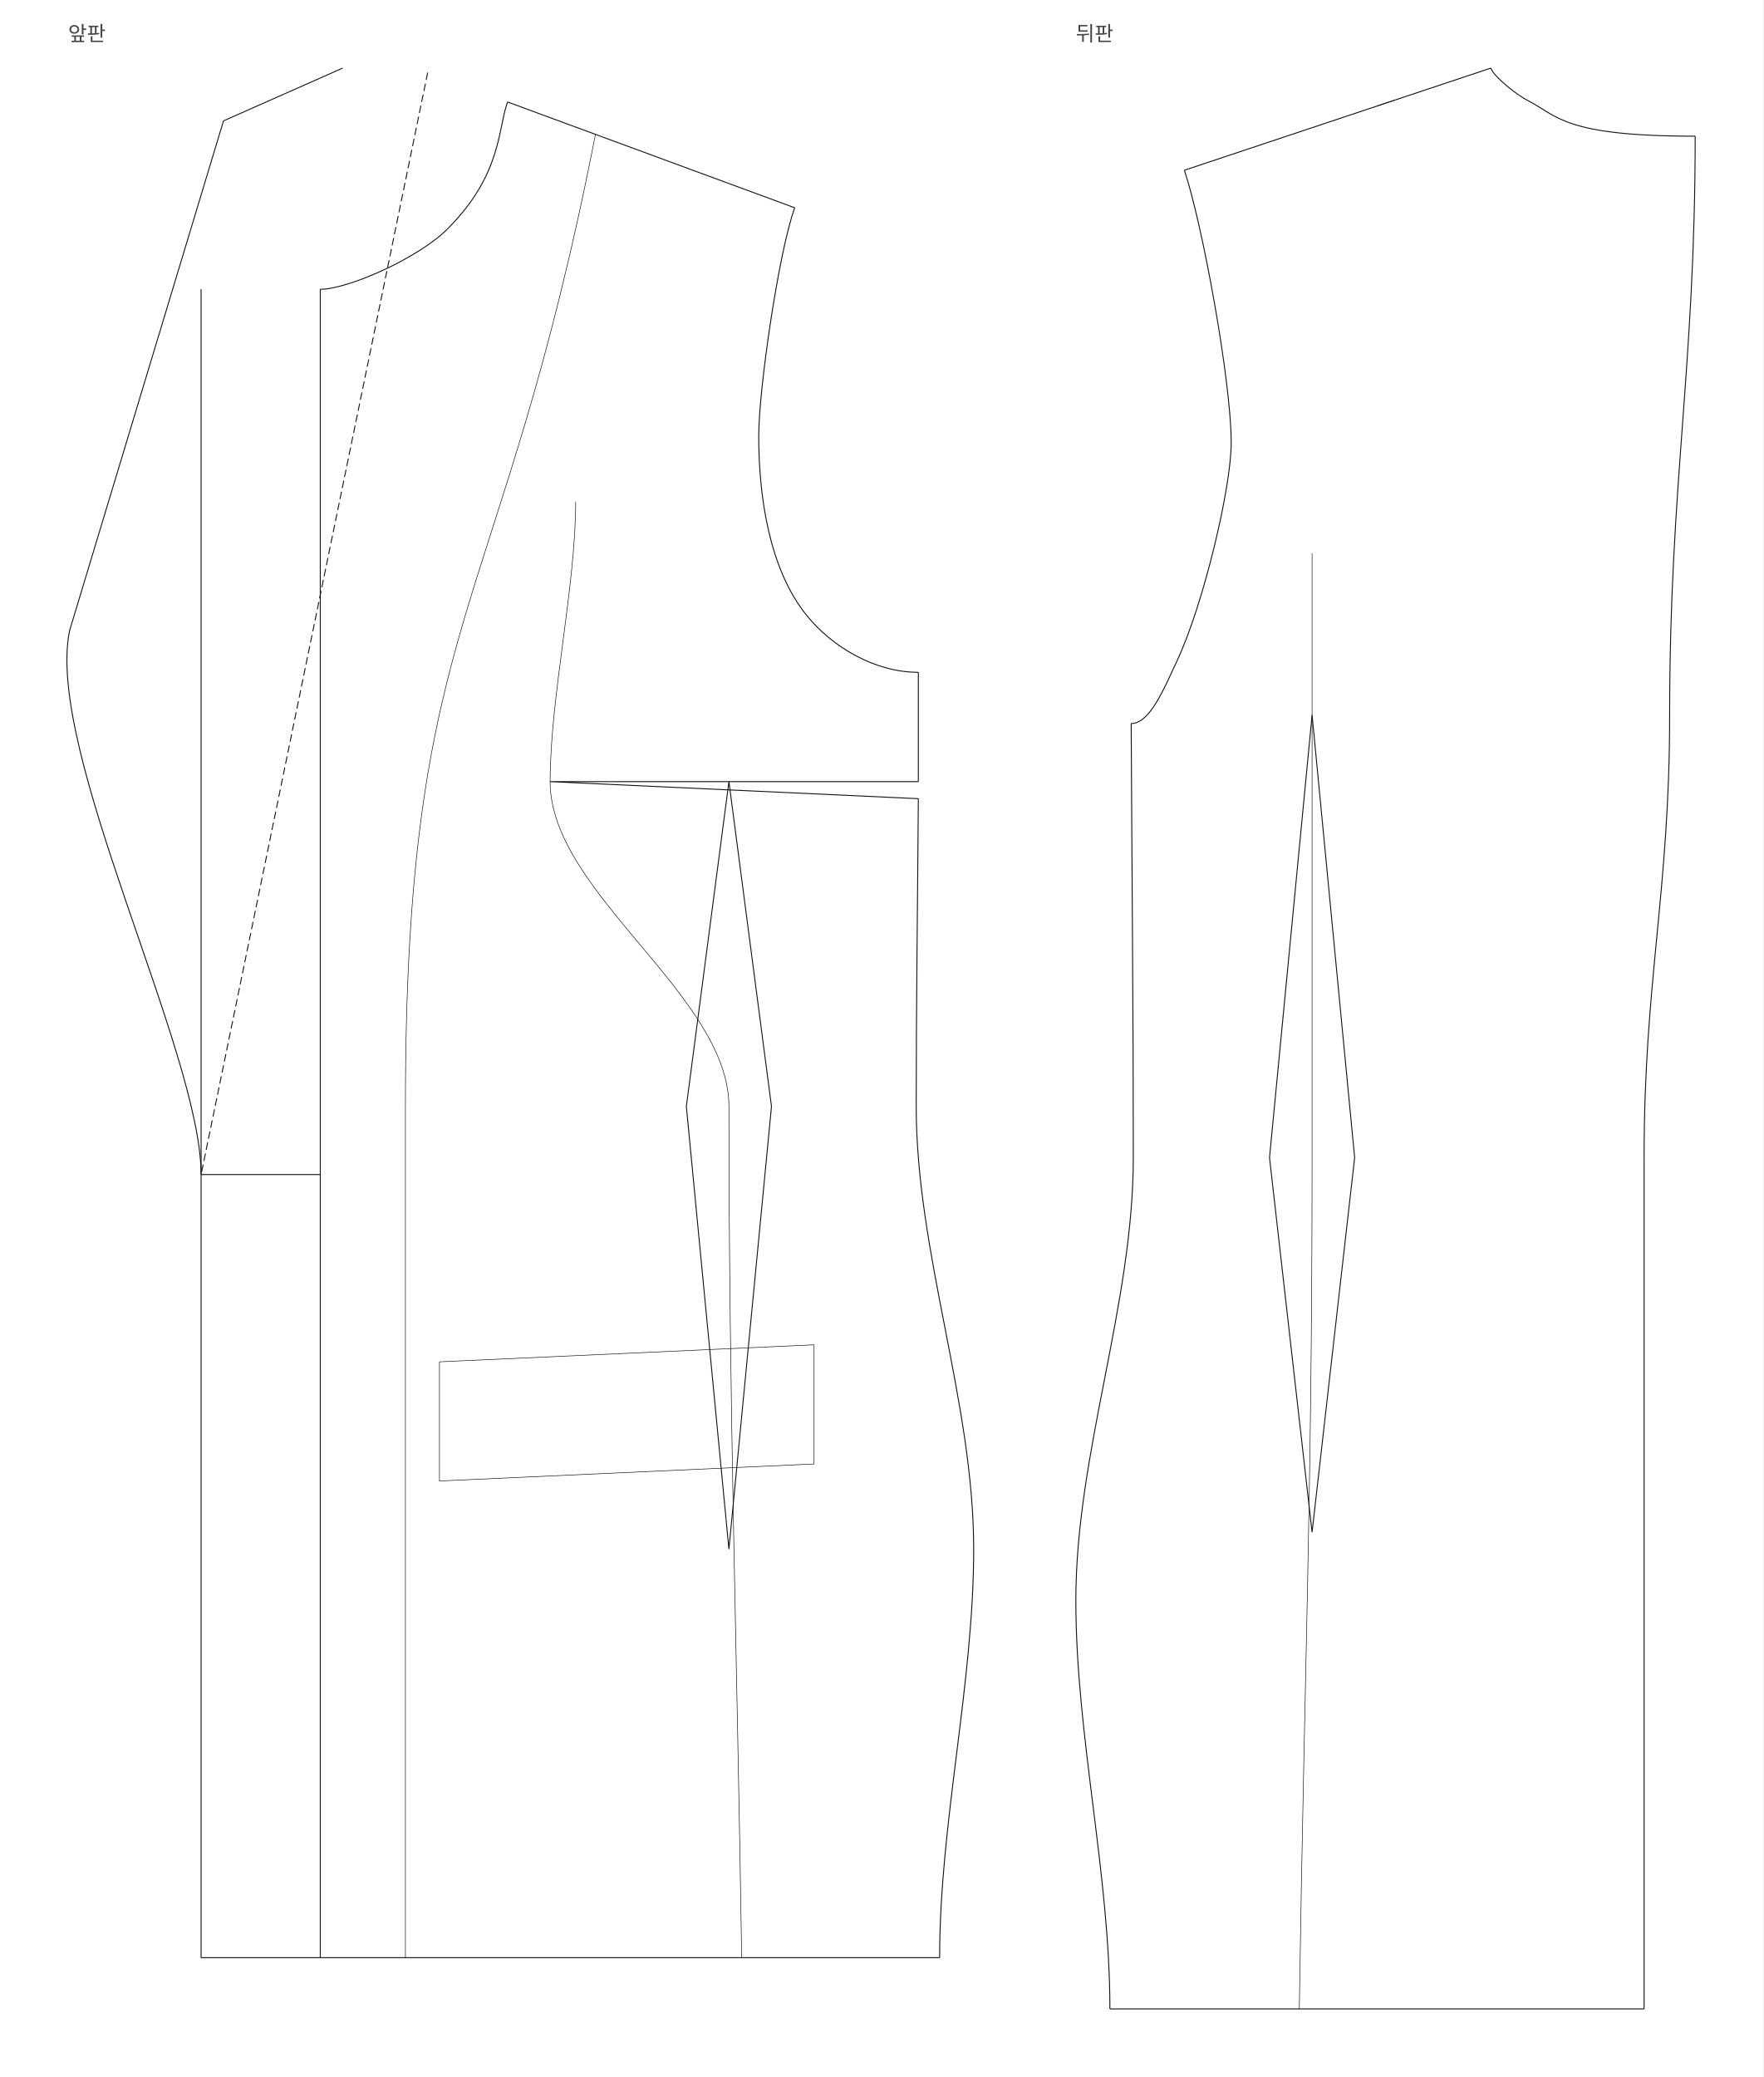
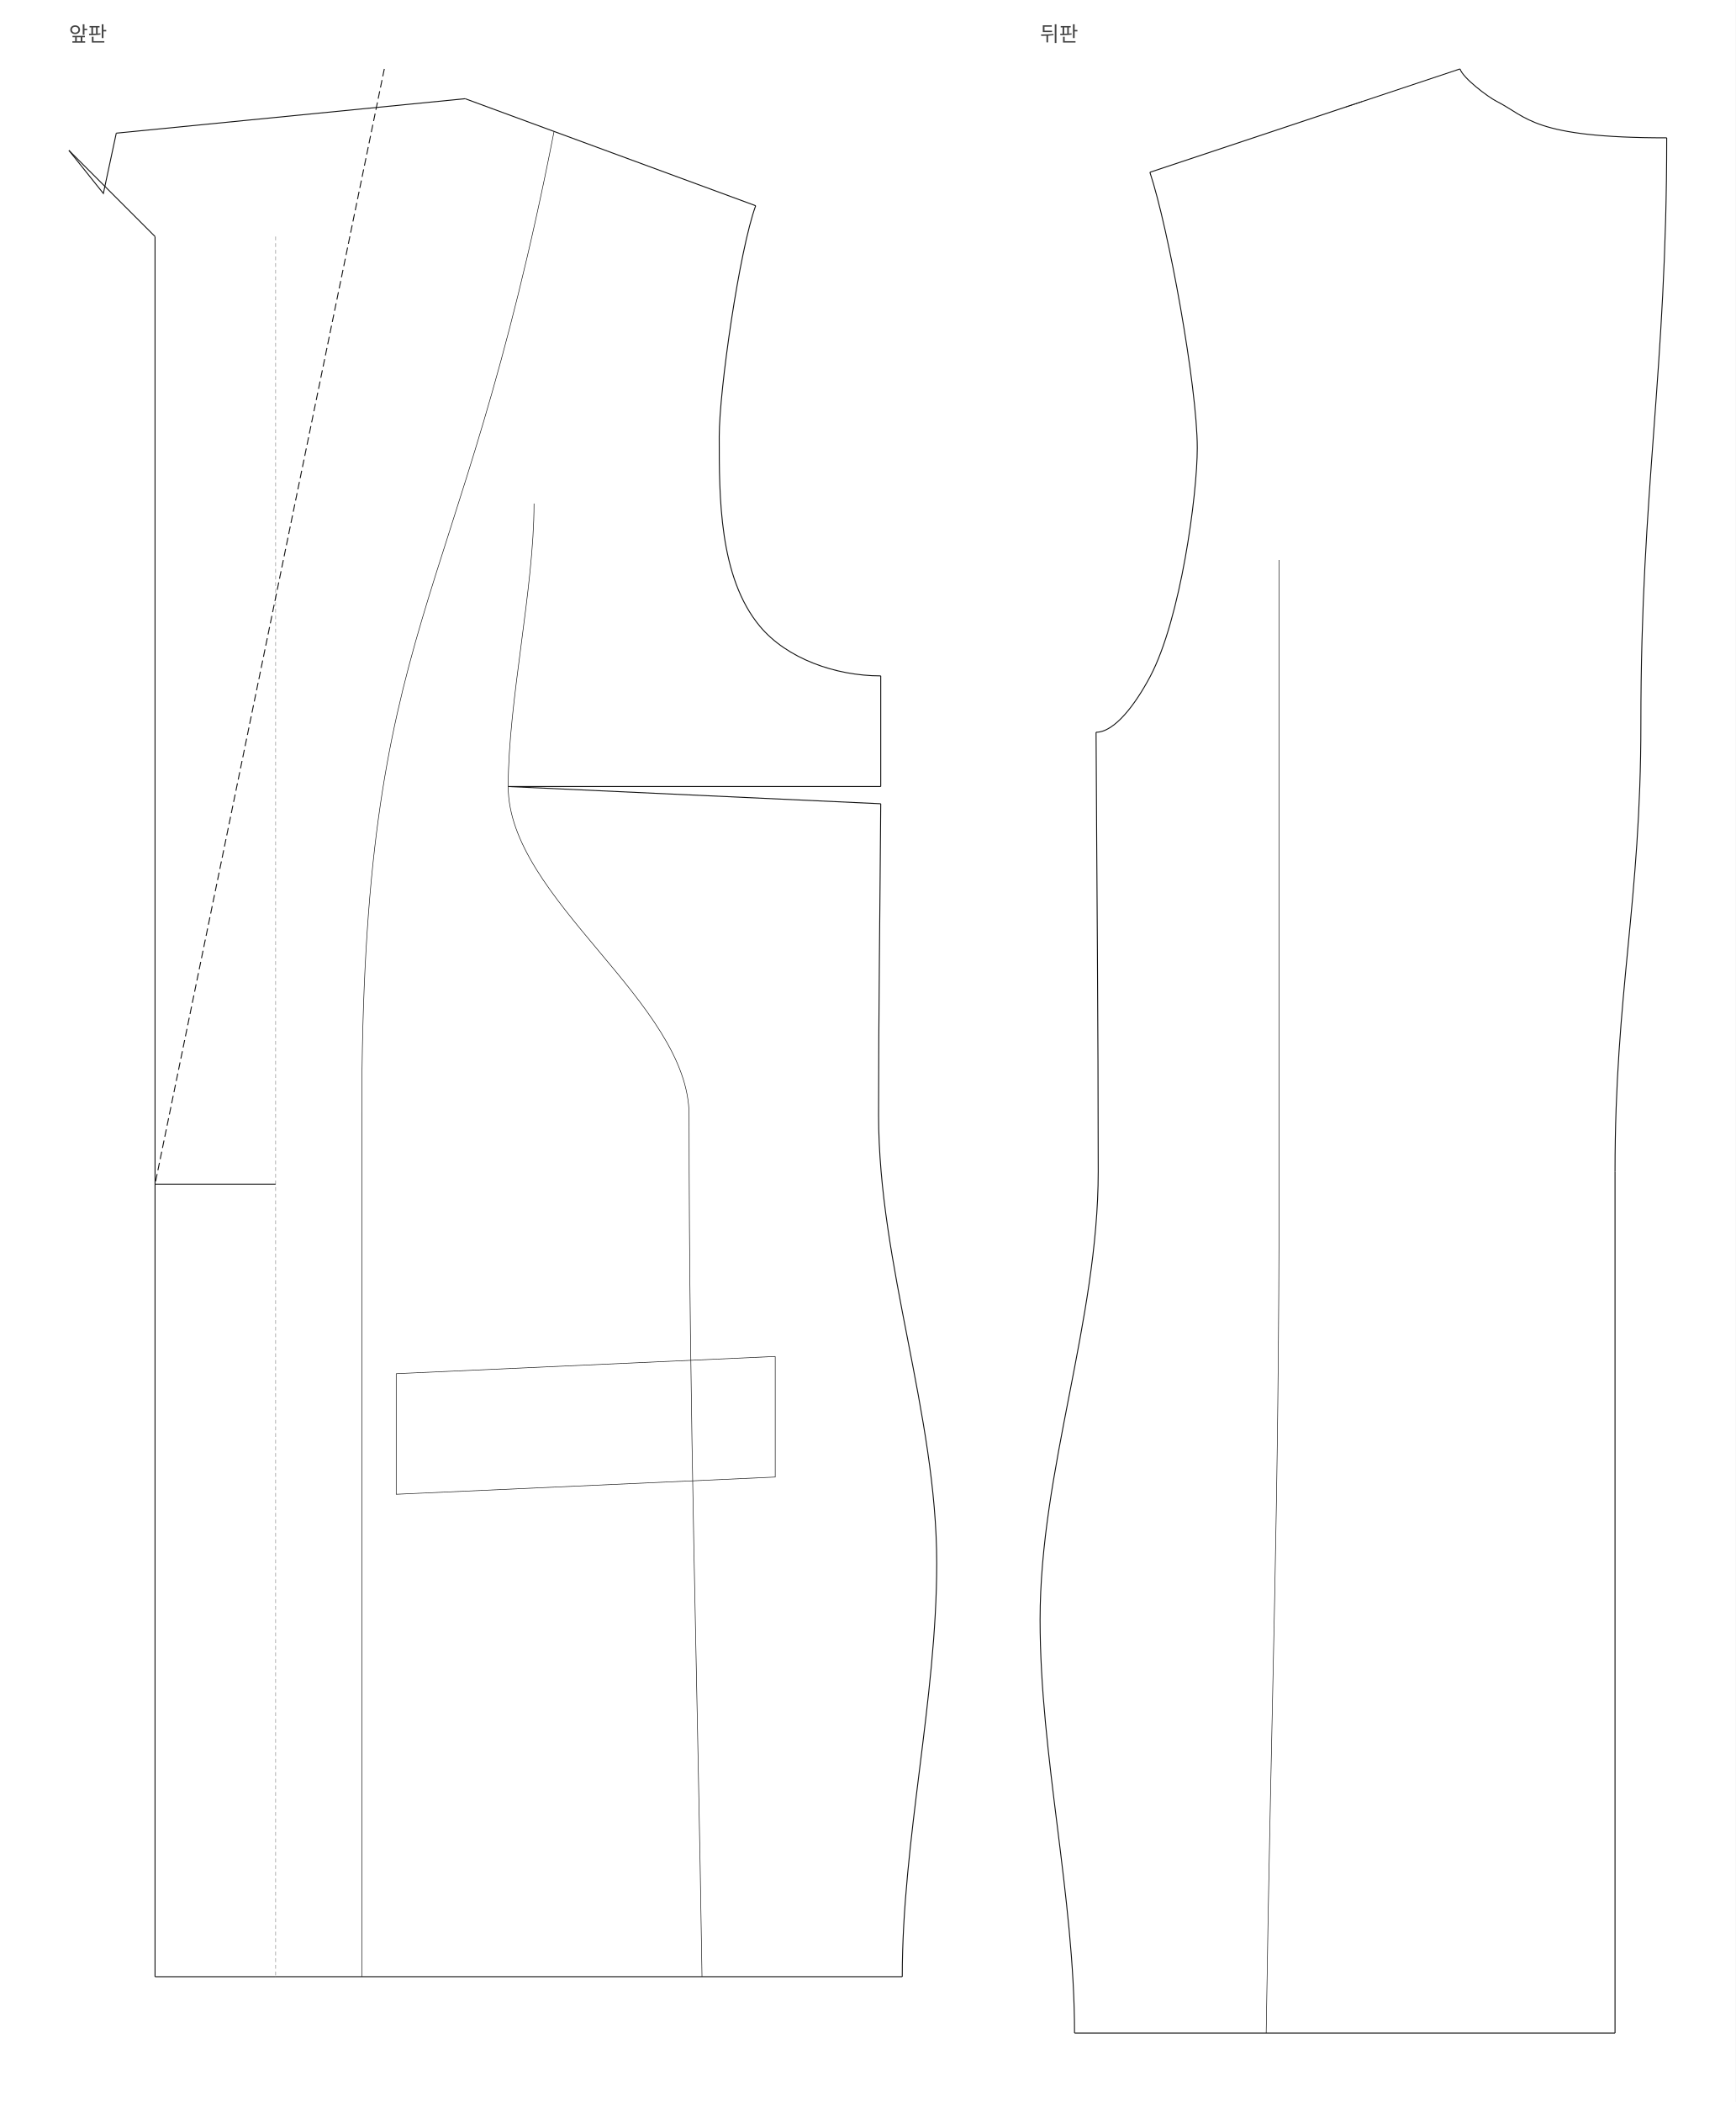
- <svg xmlns="http://www.w3.org/2000/svg" width="657.61mm" height="774.7mm" viewBox="0 0 657.61 774.7">
+ <svg xmlns="http://www.w3.org/2000/svg" width="639.762mm" height="774.7mm" viewBox="0 0 639.762 774.7">
  <rect width="100%" height="100%" fill="white" />
  <g id="앞판">
    <g id="outline" fill="none" stroke="#111" stroke-width="0.35">
-       <path d="M189.297 38.044C185.671 47.887 187.244 65.046 166.847 85.444C156.092 96.198 129.937 107.894 119.447 107.894" />
-       <path d="M189.297 38.044L296.393 77.501" />
-       <path d="M296.393 77.501C290.44 93.659 282.96 145.327 282.96 162.547C282.96 184.077 286.492 211.828 300.92 229.634C310.316 241.228 326.169 250.769 342.491 250.769" />
-       <path d="M119.447 107.894L119.447 730.194" />
-       <path d="M342.491 250.769L342.491 291.548" />
-       <path d="M342.491 297.898C342.229 335.78 341.697 374.81 341.697 412.694C341.697 467.634 363.129 522.854 363.129 577.794C363.129 628.261 350.429 679.728 350.429 730.194" />
-       <path d="M119.447 730.194C211.84 730.194 258.036 730.194 350.429 730.194" />
-       <path d="M74.997 107.894L74.997 730.194" />
-       <path d="M74.997 730.194L119.447 730.194" />
-       <path d="M127.799 25.4L83.349 45.085" />
-       <path d="M83.349 45.085L25.947 235.229" />
-       <path d="M25.947 235.229C16.7 280.205 74.997 392.178 74.997 438.094" />
+       <path d="M171.45 36.374L278.549 75.822" />
+       <path d="M278.549 75.822C272.597 91.982 265.112 143.652 265.112 160.873C265.112 183.071 264.988 212.761 280.154 230.882C290.028 242.679 307.818 249.099 324.644 249.099" />
+       <path d="M324.644 249.099L324.644 289.877" />
+       <path d="M324.644 296.227C324.382 334.11 323.85 373.14 323.85 411.024C323.85 465.964 345.281 521.184 345.281 576.124C345.281 626.59 332.581 678.058 332.581 728.524" />
+       <path d="M101.6 728.524C193.993 728.524 240.189 728.524 332.581 728.524" />
+       <path d="M57.15 87.174L57.15 728.524" />
+       <path d="M57.15 728.524L101.6 728.524" />
+       <path d="M171.45 36.374L42.862 49.074" />
+       <path d="M42.862 49.074L38.1 71.299L25.4 55.424" />
+       <path d="M25.4 55.424L57.15 87.174" />
    </g>
    <g id="dart" fill="none" stroke="#111" stroke-width="0.35">
-       <path d="M342.491 291.548L205.172 291.548L342.491 297.898" />
-       <path d="M271.847 291.548L255.972 412.694L271.847 577.794L287.722 412.694L271.847 291.548" />
+       <path d="M324.644 289.877L187.325 289.877L324.644 296.227" />
+     </g>
+     <g id="construction" fill="none" stroke="#888" stroke-width="0.21" stroke-dasharray="1.4,1.05">
+       <path d="M101.6 87.174L101.6 728.524" />
    </g>
    <g id="mark" fill="none" stroke="#111" stroke-width="0.21">
-       <path d="M214.697 187.269C214.697 218.683 205.172 260.134 205.172 291.548C205.172 333.032 271.847 371.209 271.847 412.694C271.847 523.832 274.943 619.069 276.61 730.194" />
-       <path d="M163.897 507.944L303.597 501.594" />
-       <path d="M163.897 507.944L163.897 552.394L303.597 546.044L303.597 501.594" />
-       <path d="M222.069 50.118C186.633 231.406 151.197 227.975 151.197 412.694C151.197 539.694 151.197 603.194 151.197 730.194" />
+       <path d="M196.85 185.599C196.85 217.013 187.325 258.464 187.325 289.877C187.325 331.362 254 369.539 254 411.024C254 522.161 257.096 617.399 258.762 728.524" />
+       <path d="M146.05 506.274L285.75 499.924" />
+       <path d="M146.05 506.274L146.05 550.724L285.75 544.374L285.75 499.924" />
+       <path d="M204.223 48.445C168.786 229.734 133.35 226.304 133.35 411.024C133.35 538.024 133.35 601.524 133.35 728.524" />
    </g>
    <g id="notch" fill="none" stroke="#111" stroke-width="0.35">
-       <path d="M119.447 438.094L74.997 438.094" />
+       <path d="M101.6 436.424L57.15 436.424" />
    </g>
    <g id="fold" fill="none" stroke="#111" stroke-width="0.35" stroke-dasharray="2.8,1.4">
-       <path d="M159.505 27.068L74.997 438.094" />
+       <path d="M141.657 25.4L57.15 436.424" />
    </g>
    <text x="25.4" y="15.24" font-size="7.62" font-family="sans-serif" fill="#444">앞판</text>
  </g>
  <g id="뒤판">
    <g id="outline" fill="none" stroke="#111" stroke-width="0.35">
-       <path d="M556.01 25.4C557.148 28.814 566.269 35.706 569.48 37.33C580.931 43.12 582.807 50.8 632.21 50.8" />
-       <path d="M441.71 63.5C448.556 84.038 459.172 142.42 459.172 165.1C459.172 181.873 448.914 225.223 438.967 246.494C434.059 256.99 428.818 269.875 421.866 269.875" />
-       <path d="M632.21 50.8C632.21 137.244 622.685 180.256 622.685 266.7C622.685 332.85 613.16 365.65 613.16 431.8" />
-       <path d="M613.16 431.8L613.16 749.3" />
-       <path d="M556.01 25.4L441.71 63.5" />
-       <path d="M421.866 269.875C422.128 323.31 422.66 378.364 422.66 431.8C422.66 486.74 401.229 541.96 401.229 596.9C401.229 647.366 413.929 698.834 413.929 749.3" />
-       <path d="M613.16 749.3C533.467 749.3 493.621 749.3 413.929 749.3" />
-     </g>
-     <g id="dart" fill="none" stroke="#111" stroke-width="0.35">
-       <path d="M489.335 266.7L473.46 431.8L489.335 571.5L505.21 431.8L489.335 266.7" />
+       <path d="M538.163 25.4C539.301 28.814 548.421 35.706 551.633 37.33C563.084 43.12 564.96 50.8 614.362 50.8" />
+       <path d="M423.862 63.5C430.708 84.038 441.325 142.42 441.325 165.1C441.325 182.301 435.23 228.053 423.961 249.336C418.602 259.456 410.889 269.875 404.019 269.875" />
+       <path d="M614.362 50.8C614.362 137.244 604.837 180.256 604.837 266.7C604.837 332.85 595.312 365.65 595.312 431.8" />
+       <path d="M595.312 431.8L595.312 749.3" />
+       <path d="M538.163 25.4L423.862 63.5" />
+       <path d="M404.019 269.875C404.281 323.31 404.812 378.364 404.812 431.8C404.812 486.74 383.381 541.96 383.381 596.9C383.381 647.366 396.081 698.834 396.081 749.3" />
+       <path d="M595.312 749.3C515.62 749.3 475.774 749.3 396.081 749.3" />
    </g>
    <g id="mark" fill="none" stroke="#111" stroke-width="0.21">
-       <path d="M519.865 37.448L513.841 39.456" />
-       <path d="M489.335 206.375C489.335 230.505 489.335 242.57 489.335 266.7C489.335 332.74 489.335 365.76 489.335 431.8C489.335 558.814 486.477 622.3 484.572 749.3" />
+       <path d="M502.018 37.448L495.994 39.456" />
+       <path d="M471.487 206.375C471.487 230.505 471.487 242.57 471.487 266.7C471.487 332.74 471.487 365.76 471.487 431.8C471.487 558.814 468.63 622.3 466.725 749.3" />
    </g>
-     <text x="401.229" y="15.24" font-size="7.62" font-family="sans-serif" fill="#444">뒤판</text>
+     <text x="383.381" y="15.24" font-size="7.62" font-family="sans-serif" fill="#444">뒤판</text>
  </g>
</svg>
